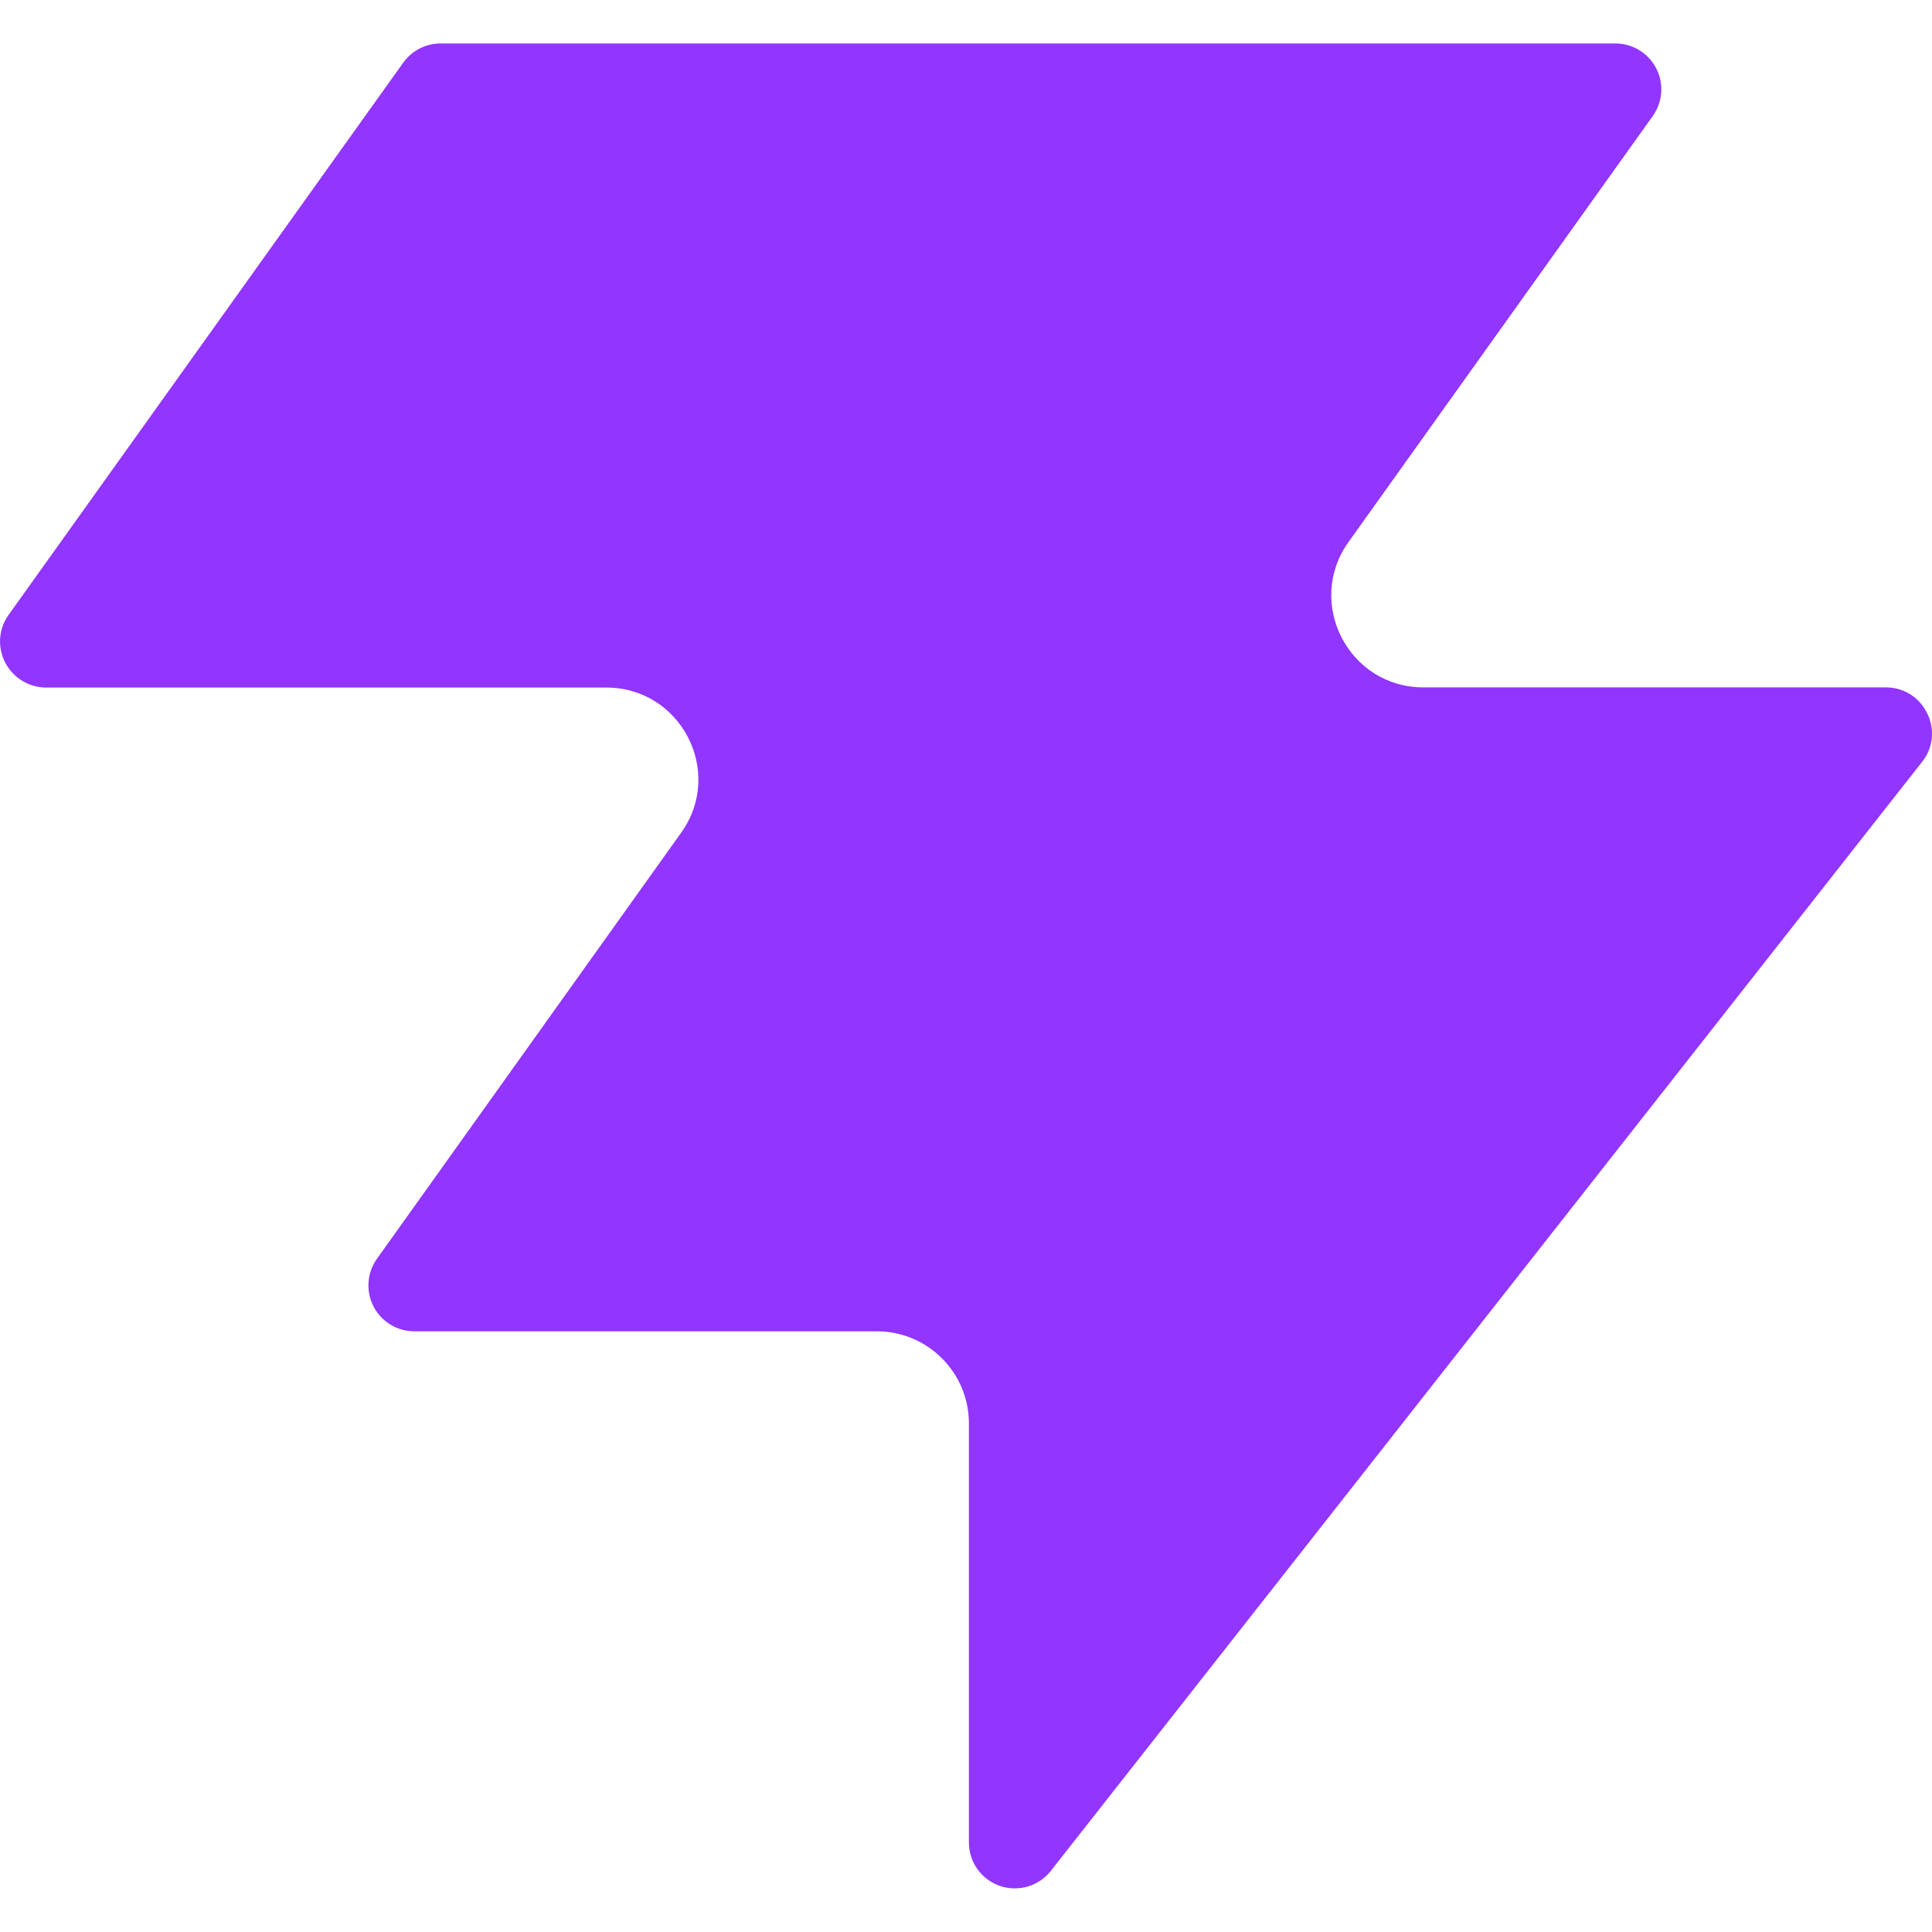
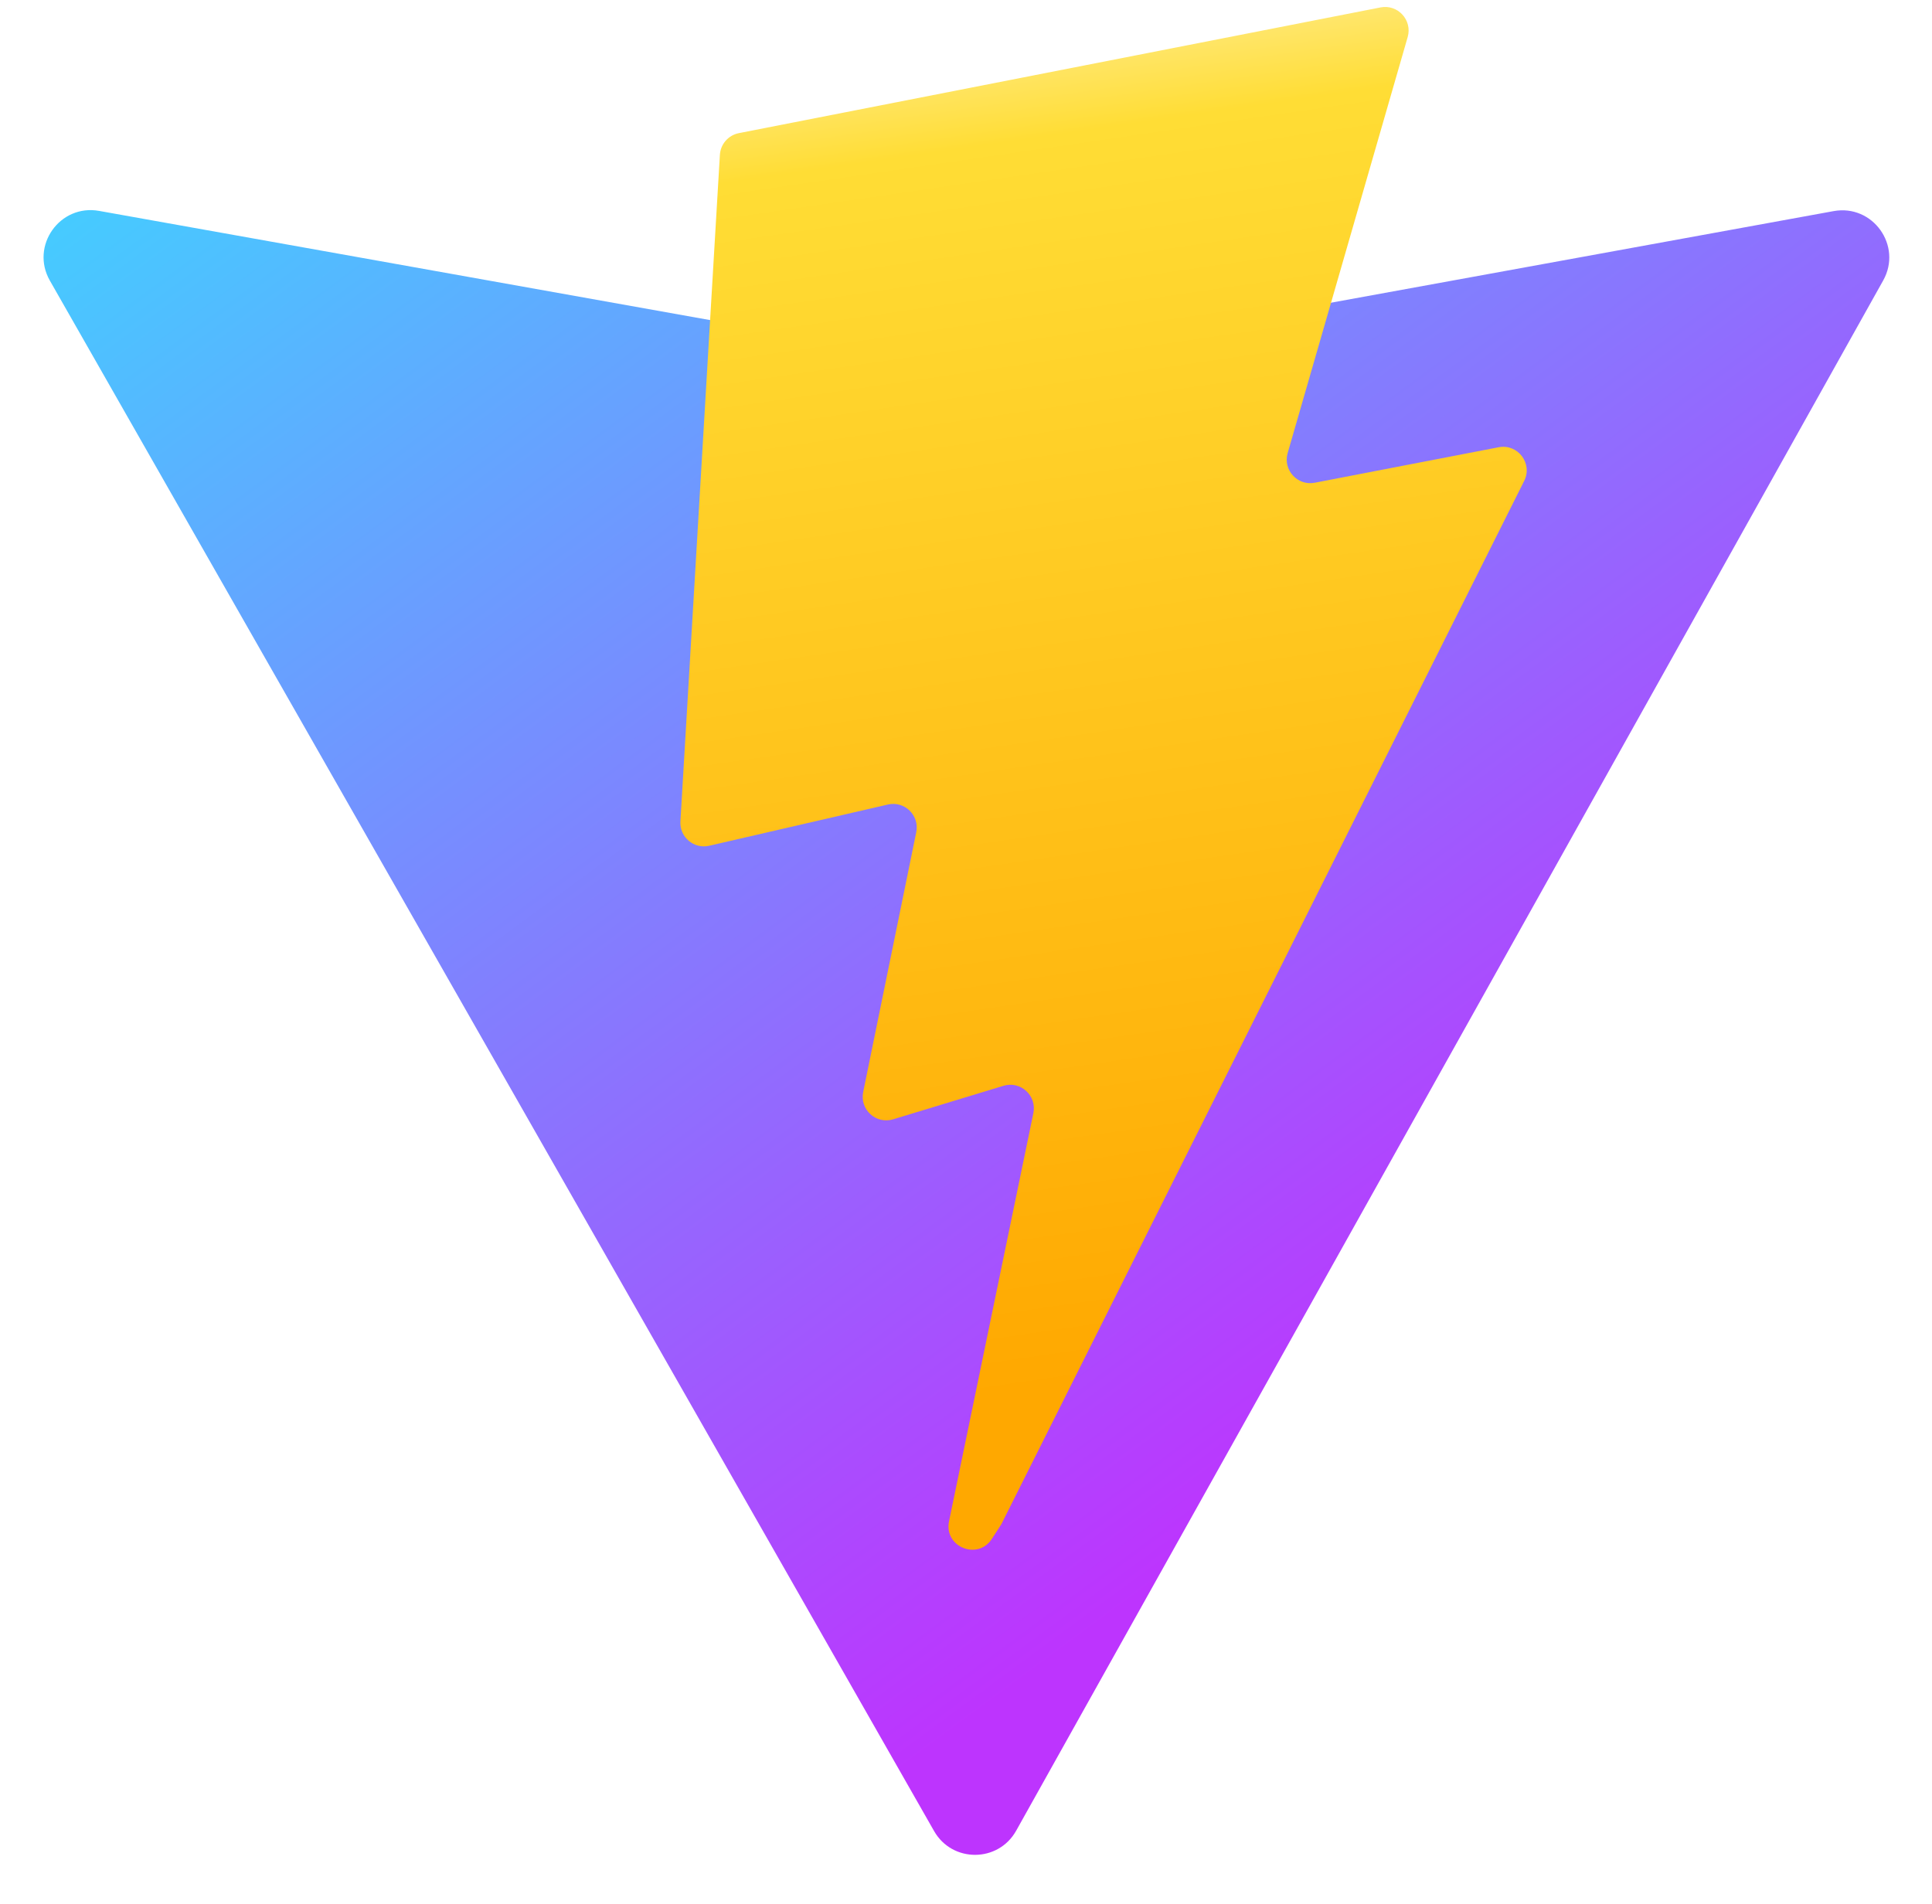
- <svg xmlns="http://www.w3.org/2000/svg" fill="#9135FF" role="img" viewBox="0 0 24 24">
-   <path d="M13.056 23.238a.57.57 0 0 1-1.02-.355v-5.202c0-.63-.512-1.143-1.144-1.143H5.148a.57.57 0 0 1-.464-.903l3.777-5.29c.54-.753 0-1.804-.93-1.804H.57a.574.574 0 0 1-.543-.746.6.6 0 0 1 .08-.157L5.008.78a.57.57 0 0 1 .467-.24h14.589a.57.57 0 0 1 .466.903l-3.778 5.29c-.54.755 0 1.806.93 1.806h5.745c.238 0 .424.138.513.322a.56.56 0 0 1-.063.603z" />
+ <svg xmlns="http://www.w3.org/2000/svg" width="410" height="404" viewBox="0 0 410 404" fill="none">
+   <path d="M399.641 59.525L215.643 388.545C211.844 395.338 202.084 395.378 198.228 388.618L10.582 59.556C6.381 52.19 12.68 43.267 21.028 44.759L205.223 77.682C206.398 77.892 207.601 77.89 208.776 77.676L389.119 44.806C397.439 43.289 403.768 52.143 399.641 59.525Z" fill="url(#paint0_linear)" />
+   <path d="M292.965 1.574L156.801 28.255C154.563 28.694 152.906 30.59 152.771 32.866L144.395 174.33C144.198 177.662 147.258 180.248 150.51 179.498L188.42 170.749C191.967 169.931 195.172 173.055 194.443 176.622L183.18 231.775C182.422 235.487 185.907 238.661 189.532 237.56L212.947 230.446C216.577 229.344 220.065 232.527 219.297 236.242L201.398 322.875C200.278 328.294 207.486 331.249 210.492 326.603L212.5 323.5L323.454 102.072C325.312 98.365 322.108 94.137 318.036 94.923L279.014 102.454C275.347 103.161 272.227 99.746 273.262 96.158L298.731 7.867C299.767 4.273 296.636 0.855 292.965 1.574Z" fill="url(#paint1_linear)" />
+   <defs>
+     <linearGradient id="paint0_linear" x1="6" y1="33" x2="235" y2="344" gradientUnits="userSpaceOnUse">
+       <stop stop-color="#41D1FF" />
+       <stop offset="1" stop-color="#BD34FE" />
+     </linearGradient>
+     <linearGradient id="paint1_linear" x1="194.651" y1="8.818" x2="236.076" y2="292.989" gradientUnits="userSpaceOnUse">
+       <stop stop-color="#FFEA83" />
+       <stop offset="0.083" stop-color="#FFDD35" />
+       <stop offset="1" stop-color="#FFA800" />
+     </linearGradient>
+   </defs>
</svg>
